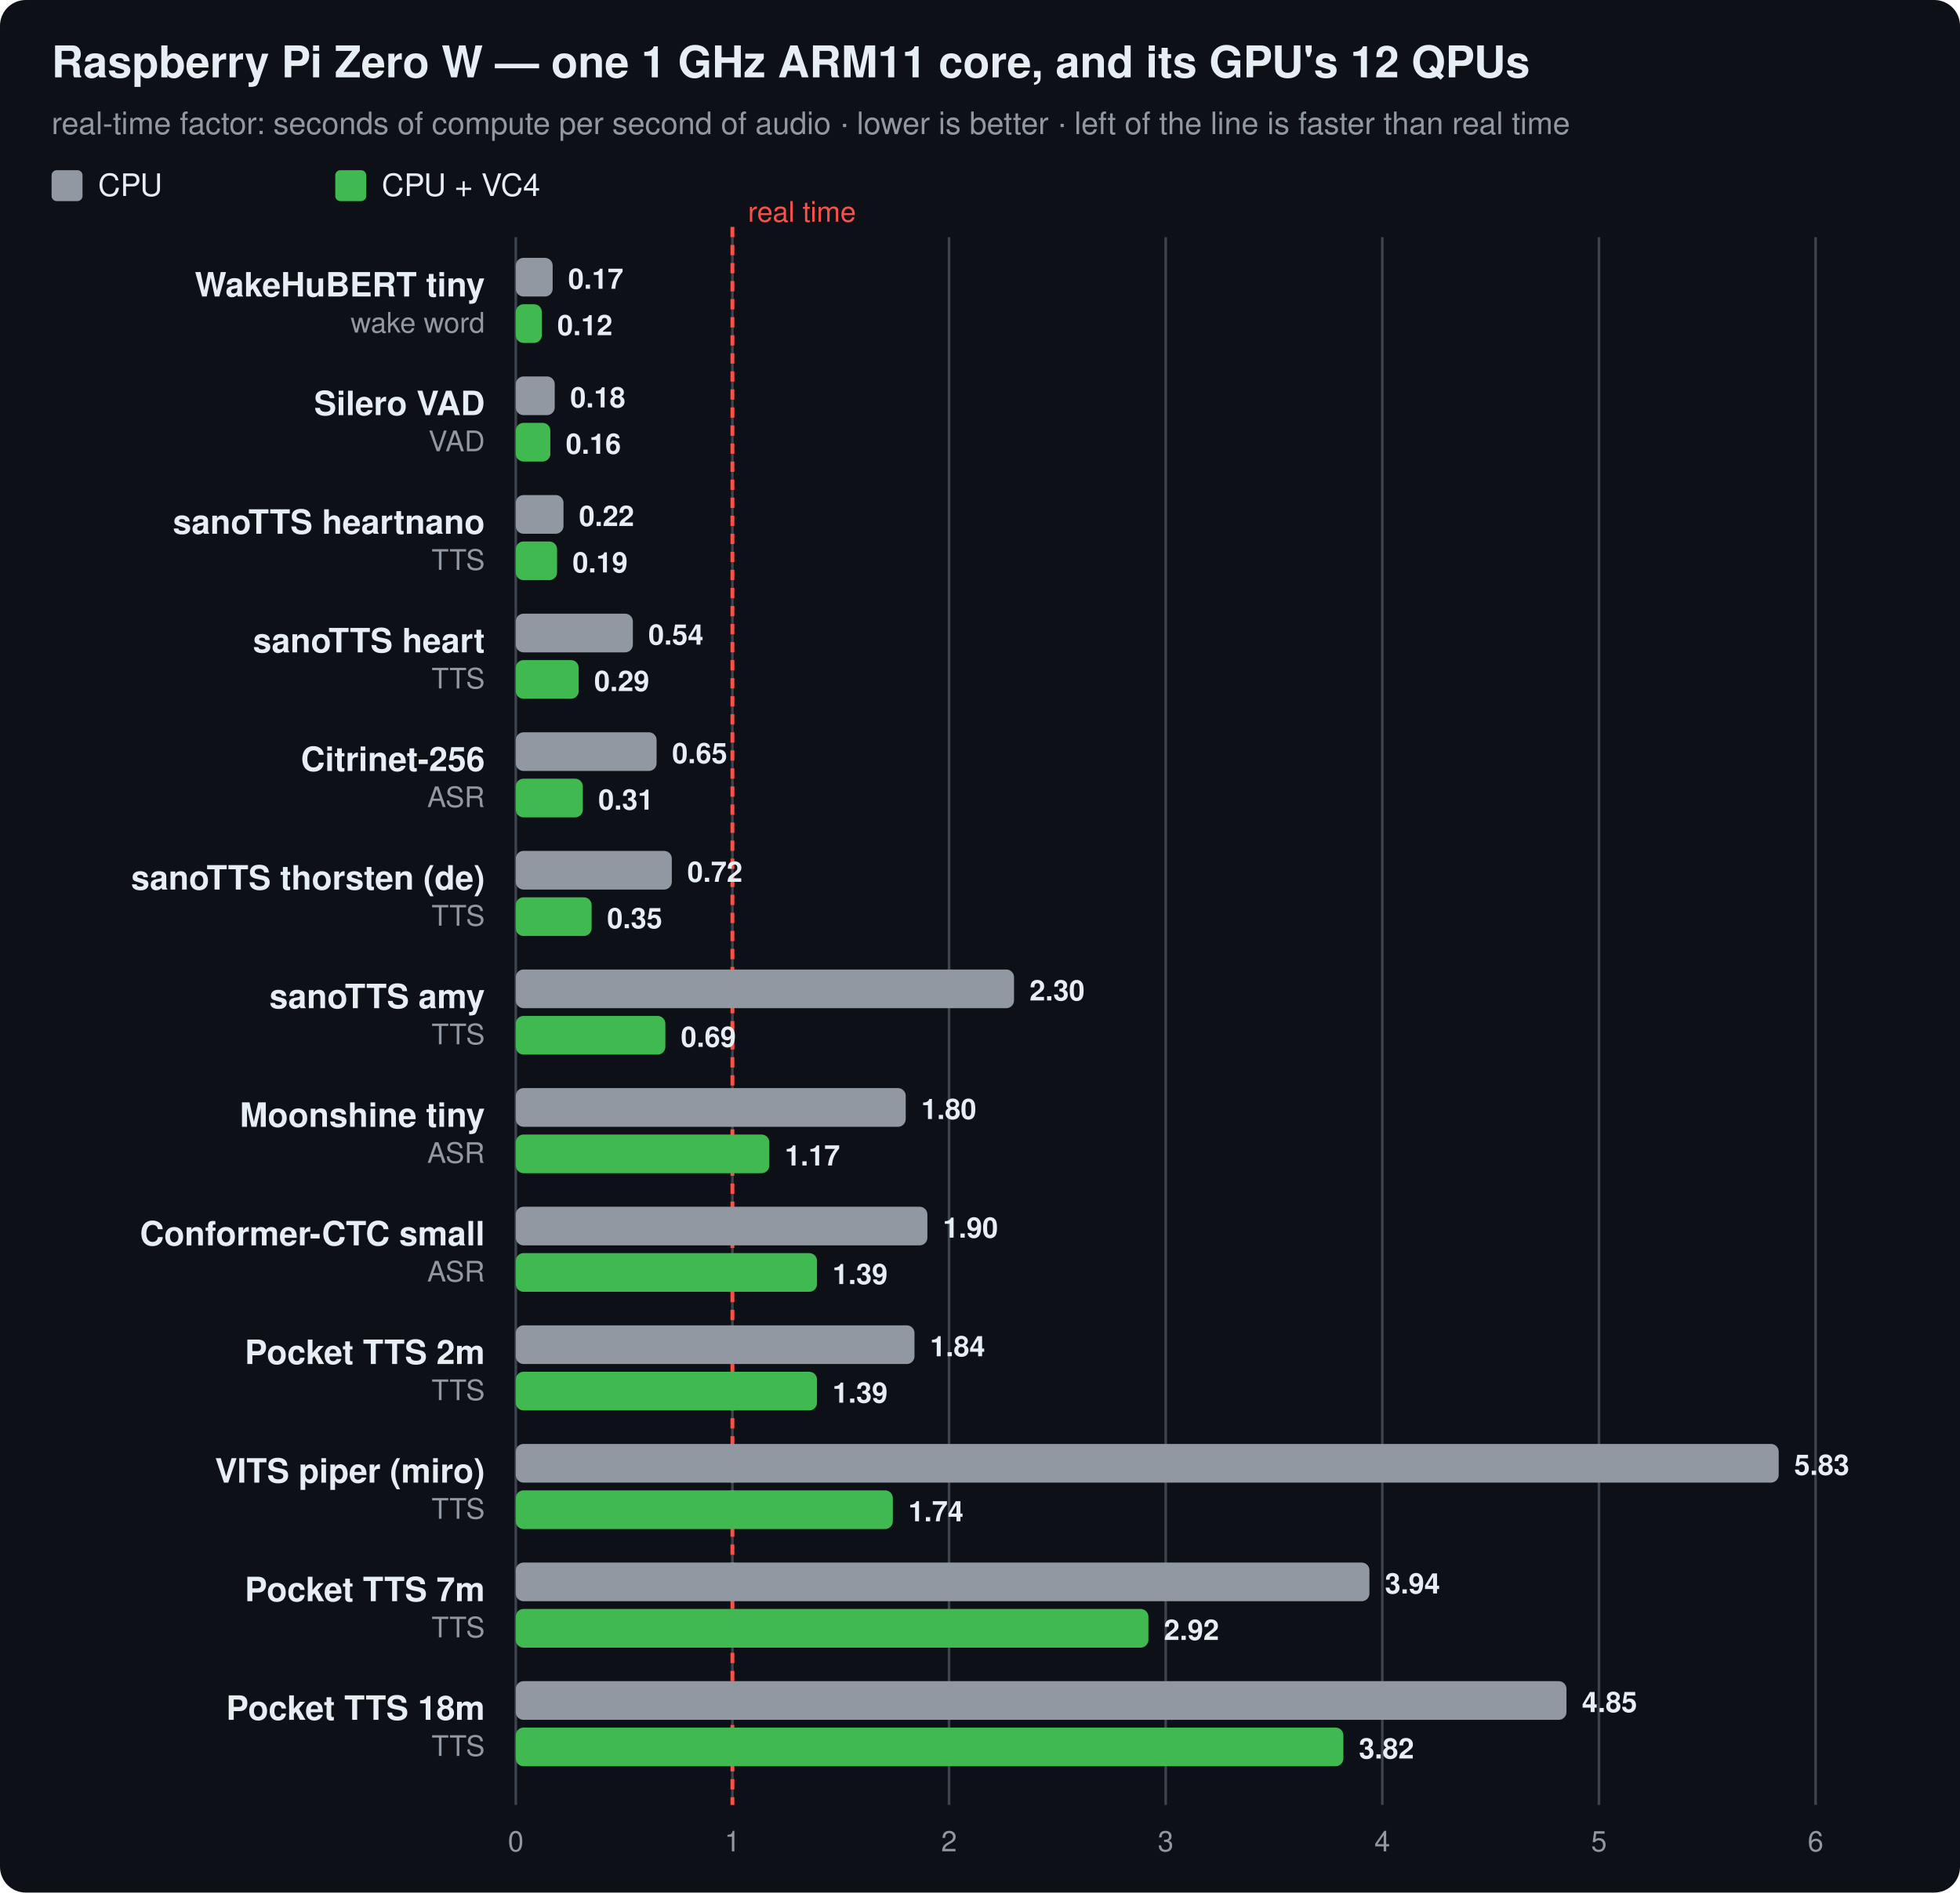
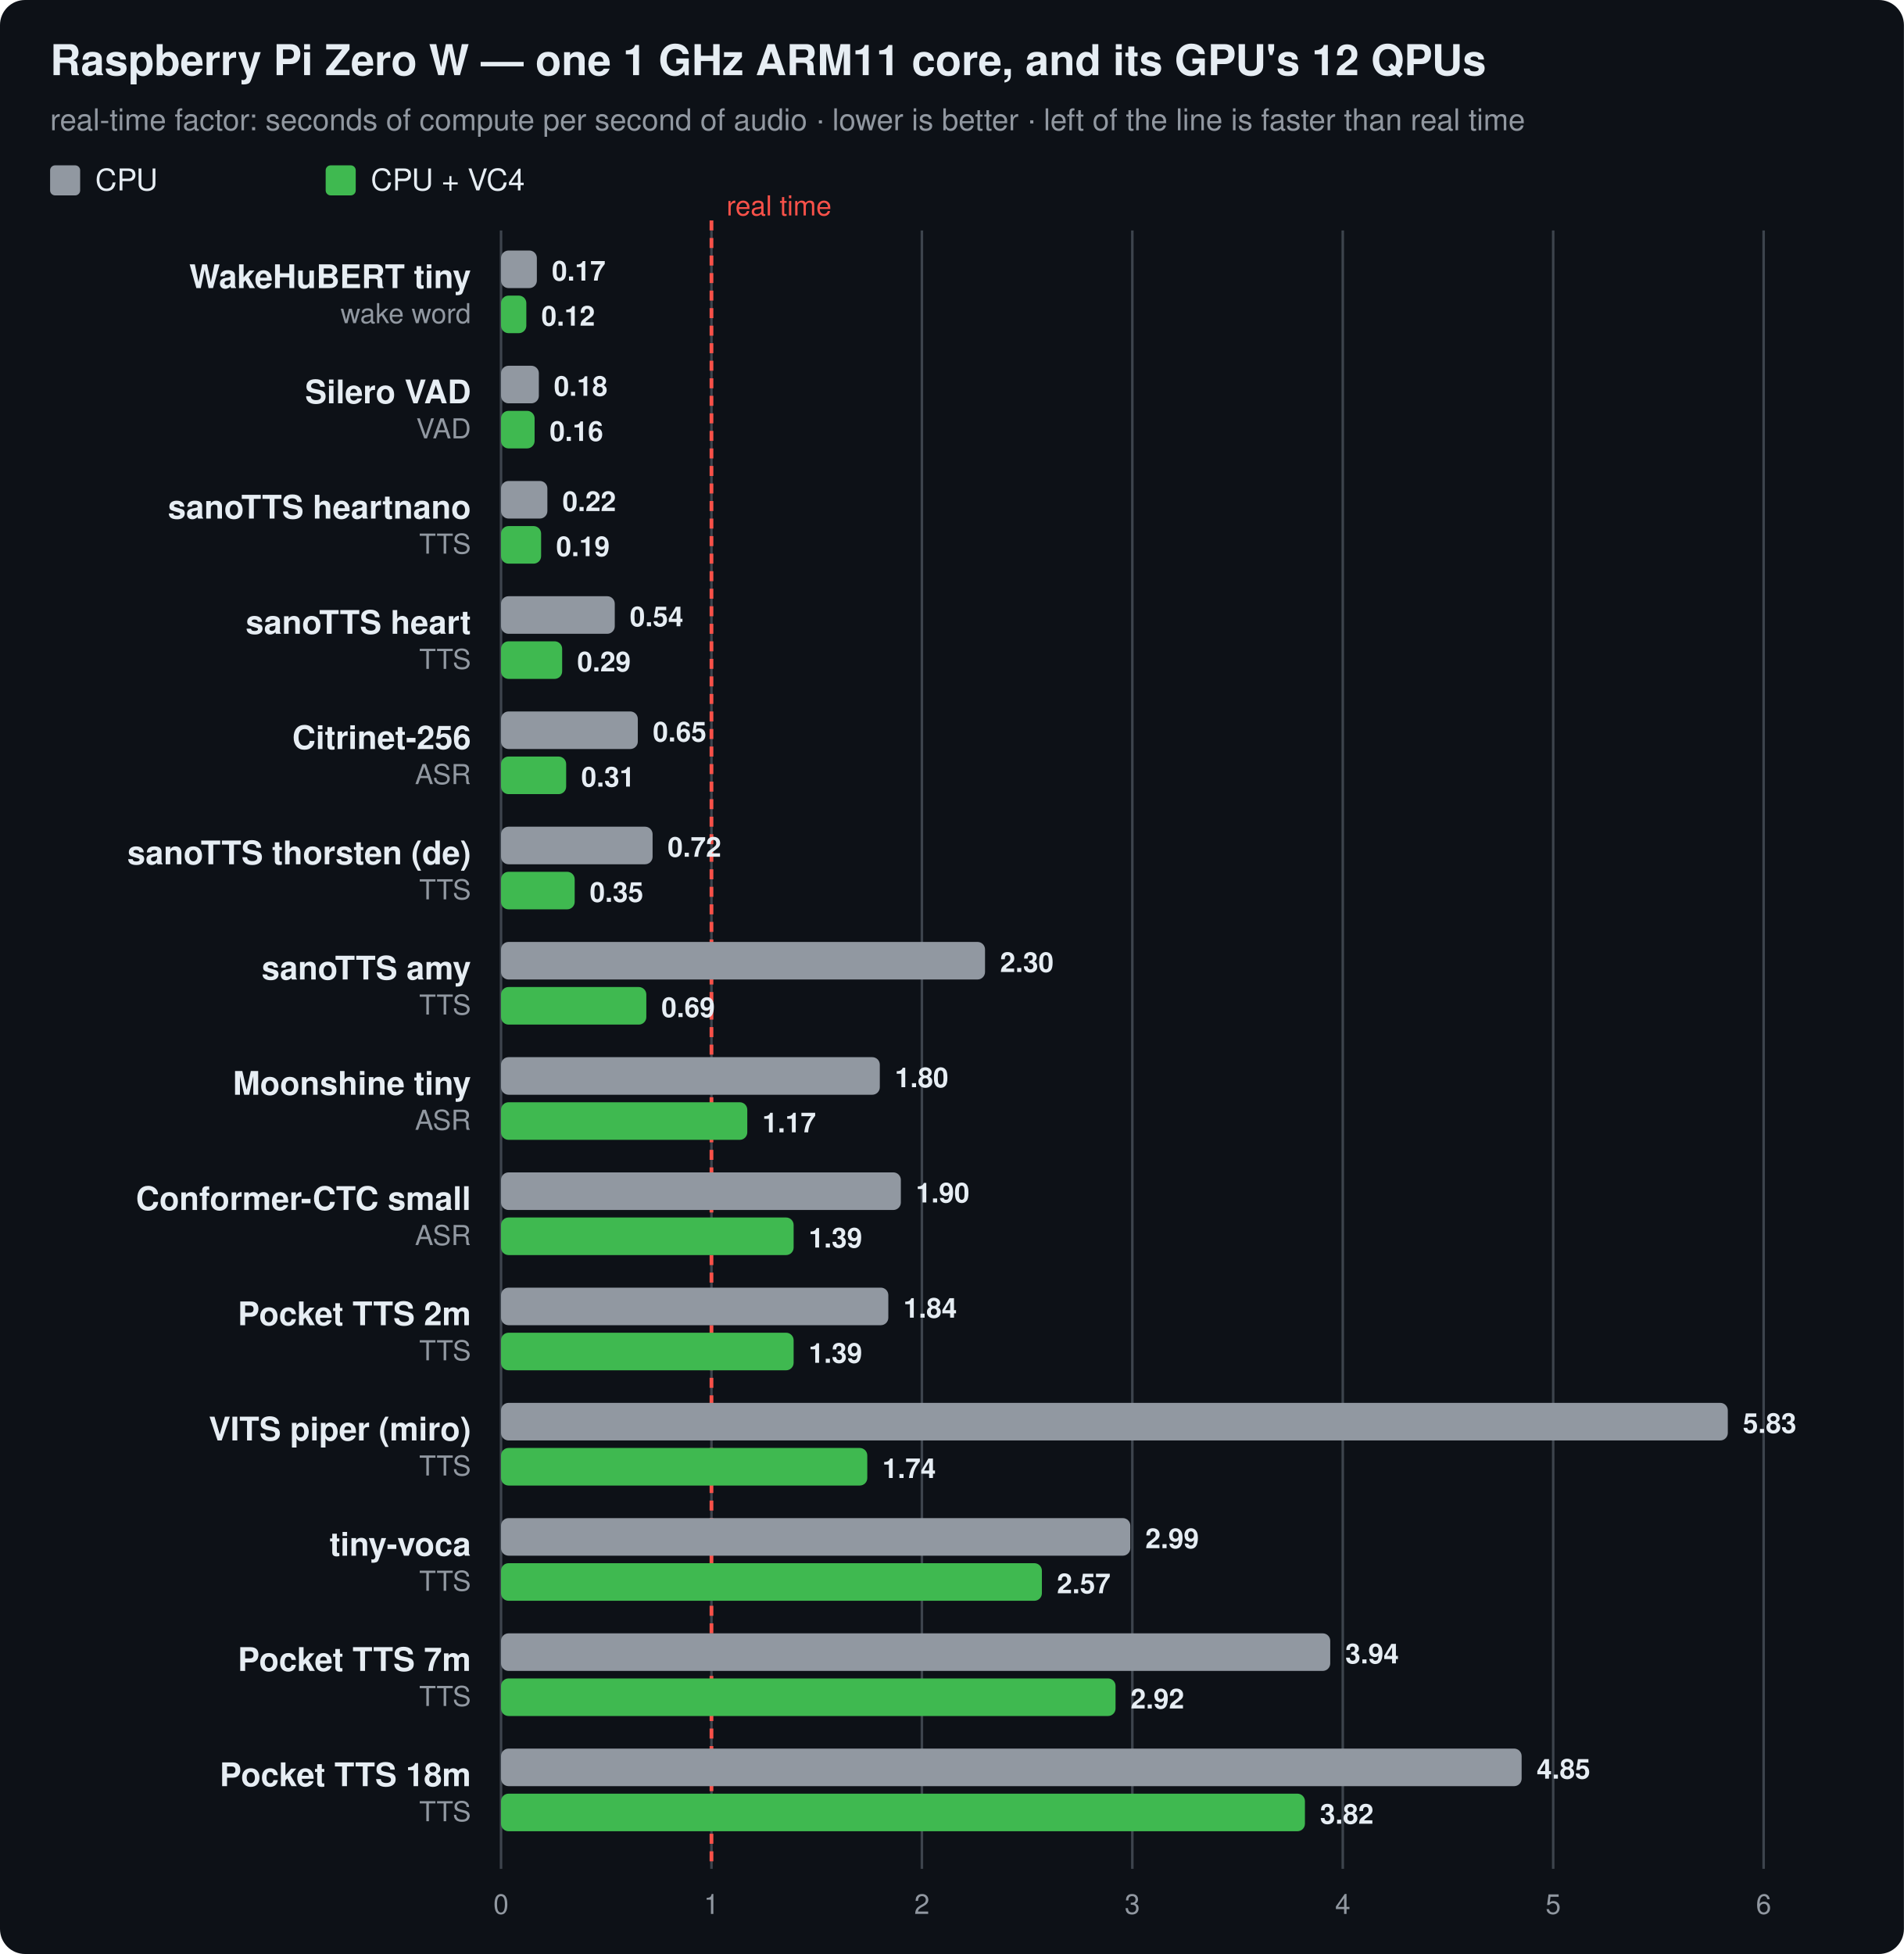
- <svg xmlns="http://www.w3.org/2000/svg" width="760" height="734" viewBox="0 0 760 734">
-   <rect width="760" height="734" rx="10" fill="#0d1117" />
+ <svg xmlns="http://www.w3.org/2000/svg" width="760" height="780" viewBox="0 0 760 780">
+   <rect width="760" height="780" rx="10" fill="#0d1117" />
  <text x="20.0" y="30.0" fill="#e6edf3" font-size="17" text-anchor="start" font-weight="600" font-family="-apple-system,BlinkMacSystemFont,'Segoe UI',Helvetica,Arial,sans-serif">Raspberry Pi Zero W — one 1 GHz ARM11 core, and its GPU's 12 QPUs</text>
  <text x="20.0" y="52.0" fill="#9198a1" font-size="12" text-anchor="start" font-weight="normal" font-family="-apple-system,BlinkMacSystemFont,'Segoe UI',Helvetica,Arial,sans-serif">real-time factor: seconds of compute per second of audio · lower is better · left of the line is faster than real time</text>
  <rect x="20" y="66" width="12" height="12" rx="2" fill="#9198a1" />
  <text x="38.0" y="76.0" fill="#e6edf3" font-size="12" text-anchor="start" font-weight="normal" font-family="-apple-system,BlinkMacSystemFont,'Segoe UI',Helvetica,Arial,sans-serif">CPU</text>
  <rect x="130" y="66" width="12" height="12" rx="2" fill="#3fb950" />
  <text x="148.0" y="76.0" fill="#e6edf3" font-size="12" text-anchor="start" font-weight="normal" font-family="-apple-system,BlinkMacSystemFont,'Segoe UI',Helvetica,Arial,sans-serif">CPU + VC4</text>
-   <line x1="200.0" y1="92" x2="200.0" y2="700" stroke="#3d444d" stroke-width="1" />
-   <text x="200.0" y="718.0" fill="#9198a1" font-size="11" text-anchor="middle" font-weight="normal" font-family="-apple-system,BlinkMacSystemFont,'Segoe UI',Helvetica,Arial,sans-serif">0</text>
-   <line x1="284.0" y1="92" x2="284.0" y2="700" stroke="#3d444d" stroke-width="1" />
-   <text x="284.0" y="718.0" fill="#9198a1" font-size="11" text-anchor="middle" font-weight="normal" font-family="-apple-system,BlinkMacSystemFont,'Segoe UI',Helvetica,Arial,sans-serif">1</text>
-   <line x1="368.0" y1="92" x2="368.0" y2="700" stroke="#3d444d" stroke-width="1" />
-   <text x="368.0" y="718.0" fill="#9198a1" font-size="11" text-anchor="middle" font-weight="normal" font-family="-apple-system,BlinkMacSystemFont,'Segoe UI',Helvetica,Arial,sans-serif">2</text>
-   <line x1="452.0" y1="92" x2="452.0" y2="700" stroke="#3d444d" stroke-width="1" />
-   <text x="452.0" y="718.0" fill="#9198a1" font-size="11" text-anchor="middle" font-weight="normal" font-family="-apple-system,BlinkMacSystemFont,'Segoe UI',Helvetica,Arial,sans-serif">3</text>
-   <line x1="536.0" y1="92" x2="536.0" y2="700" stroke="#3d444d" stroke-width="1" />
-   <text x="536.0" y="718.0" fill="#9198a1" font-size="11" text-anchor="middle" font-weight="normal" font-family="-apple-system,BlinkMacSystemFont,'Segoe UI',Helvetica,Arial,sans-serif">4</text>
-   <line x1="620.0" y1="92" x2="620.0" y2="700" stroke="#3d444d" stroke-width="1" />
-   <text x="620.0" y="718.0" fill="#9198a1" font-size="11" text-anchor="middle" font-weight="normal" font-family="-apple-system,BlinkMacSystemFont,'Segoe UI',Helvetica,Arial,sans-serif">5</text>
-   <line x1="704.0" y1="92" x2="704.0" y2="700" stroke="#3d444d" stroke-width="1" />
-   <text x="704.0" y="718.0" fill="#9198a1" font-size="11" text-anchor="middle" font-weight="normal" font-family="-apple-system,BlinkMacSystemFont,'Segoe UI',Helvetica,Arial,sans-serif">6</text>
-   <line x1="284.0" y1="88" x2="284.0" y2="700" stroke="#f85149" stroke-width="1.5" stroke-dasharray="4 3" />
+   <line x1="200.0" y1="92" x2="200.0" y2="746" stroke="#3d444d" stroke-width="1" />
+   <text x="200.0" y="764.0" fill="#9198a1" font-size="11" text-anchor="middle" font-weight="normal" font-family="-apple-system,BlinkMacSystemFont,'Segoe UI',Helvetica,Arial,sans-serif">0</text>
+   <line x1="284.0" y1="92" x2="284.0" y2="746" stroke="#3d444d" stroke-width="1" />
+   <text x="284.0" y="764.0" fill="#9198a1" font-size="11" text-anchor="middle" font-weight="normal" font-family="-apple-system,BlinkMacSystemFont,'Segoe UI',Helvetica,Arial,sans-serif">1</text>
+   <line x1="368.0" y1="92" x2="368.0" y2="746" stroke="#3d444d" stroke-width="1" />
+   <text x="368.0" y="764.0" fill="#9198a1" font-size="11" text-anchor="middle" font-weight="normal" font-family="-apple-system,BlinkMacSystemFont,'Segoe UI',Helvetica,Arial,sans-serif">2</text>
+   <line x1="452.0" y1="92" x2="452.0" y2="746" stroke="#3d444d" stroke-width="1" />
+   <text x="452.0" y="764.0" fill="#9198a1" font-size="11" text-anchor="middle" font-weight="normal" font-family="-apple-system,BlinkMacSystemFont,'Segoe UI',Helvetica,Arial,sans-serif">3</text>
+   <line x1="536.0" y1="92" x2="536.0" y2="746" stroke="#3d444d" stroke-width="1" />
+   <text x="536.0" y="764.0" fill="#9198a1" font-size="11" text-anchor="middle" font-weight="normal" font-family="-apple-system,BlinkMacSystemFont,'Segoe UI',Helvetica,Arial,sans-serif">4</text>
+   <line x1="620.0" y1="92" x2="620.0" y2="746" stroke="#3d444d" stroke-width="1" />
+   <text x="620.0" y="764.0" fill="#9198a1" font-size="11" text-anchor="middle" font-weight="normal" font-family="-apple-system,BlinkMacSystemFont,'Segoe UI',Helvetica,Arial,sans-serif">5</text>
+   <line x1="704.0" y1="92" x2="704.0" y2="746" stroke="#3d444d" stroke-width="1" />
+   <text x="704.0" y="764.0" fill="#9198a1" font-size="11" text-anchor="middle" font-weight="normal" font-family="-apple-system,BlinkMacSystemFont,'Segoe UI',Helvetica,Arial,sans-serif">6</text>
+   <line x1="284.0" y1="88" x2="284.0" y2="746" stroke="#f85149" stroke-width="1.5" stroke-dasharray="4 3" />
  <text x="290.0" y="86.0" fill="#f85149" font-size="11" text-anchor="start" font-weight="normal" font-family="-apple-system,BlinkMacSystemFont,'Segoe UI',Helvetica,Arial,sans-serif">real time</text>
  <rect x="200" y="100.0" width="14.3" height="15" rx="3" fill="#9198a1" />
  <text x="220.3" y="112.0" fill="#e6edf3" font-size="11" text-anchor="start" font-weight="600" font-family="-apple-system,BlinkMacSystemFont,'Segoe UI',Helvetica,Arial,sans-serif">0.17</text>
  <rect x="200" y="118.0" width="10.1" height="15" rx="3" fill="#3fb950" />
  <text x="216.1" y="130.0" fill="#e6edf3" font-size="11" text-anchor="start" font-weight="600" font-family="-apple-system,BlinkMacSystemFont,'Segoe UI',Helvetica,Arial,sans-serif">0.12</text>
  <text x="188.0" y="115.0" fill="#e6edf3" font-size="13" text-anchor="end" font-weight="600" font-family="-apple-system,BlinkMacSystemFont,'Segoe UI',Helvetica,Arial,sans-serif">WakeHuBERT tiny</text>
  <text x="188.0" y="129.0" fill="#9198a1" font-size="11" text-anchor="end" font-weight="normal" font-family="-apple-system,BlinkMacSystemFont,'Segoe UI',Helvetica,Arial,sans-serif">wake word</text>
  <rect x="200" y="146.0" width="15.1" height="15" rx="3" fill="#9198a1" />
  <text x="221.1" y="158.0" fill="#e6edf3" font-size="11" text-anchor="start" font-weight="600" font-family="-apple-system,BlinkMacSystemFont,'Segoe UI',Helvetica,Arial,sans-serif">0.18</text>
  <rect x="200" y="164.0" width="13.4" height="15" rx="3" fill="#3fb950" />
  <text x="219.4" y="176.0" fill="#e6edf3" font-size="11" text-anchor="start" font-weight="600" font-family="-apple-system,BlinkMacSystemFont,'Segoe UI',Helvetica,Arial,sans-serif">0.16</text>
  <text x="188.0" y="161.0" fill="#e6edf3" font-size="13" text-anchor="end" font-weight="600" font-family="-apple-system,BlinkMacSystemFont,'Segoe UI',Helvetica,Arial,sans-serif">Silero VAD</text>
  <text x="188.0" y="175.0" fill="#9198a1" font-size="11" text-anchor="end" font-weight="normal" font-family="-apple-system,BlinkMacSystemFont,'Segoe UI',Helvetica,Arial,sans-serif">VAD</text>
  <rect x="200" y="192.0" width="18.5" height="15" rx="3" fill="#9198a1" />
  <text x="224.5" y="204.0" fill="#e6edf3" font-size="11" text-anchor="start" font-weight="600" font-family="-apple-system,BlinkMacSystemFont,'Segoe UI',Helvetica,Arial,sans-serif">0.22</text>
  <rect x="200" y="210.0" width="16.0" height="15" rx="3" fill="#3fb950" />
  <text x="222.0" y="222.0" fill="#e6edf3" font-size="11" text-anchor="start" font-weight="600" font-family="-apple-system,BlinkMacSystemFont,'Segoe UI',Helvetica,Arial,sans-serif">0.19</text>
  <text x="188.0" y="207.0" fill="#e6edf3" font-size="13" text-anchor="end" font-weight="600" font-family="-apple-system,BlinkMacSystemFont,'Segoe UI',Helvetica,Arial,sans-serif">sanoTTS heartnano</text>
  <text x="188.0" y="221.0" fill="#9198a1" font-size="11" text-anchor="end" font-weight="normal" font-family="-apple-system,BlinkMacSystemFont,'Segoe UI',Helvetica,Arial,sans-serif">TTS</text>
  <rect x="200" y="238.0" width="45.4" height="15" rx="3" fill="#9198a1" />
  <text x="251.4" y="250.0" fill="#e6edf3" font-size="11" text-anchor="start" font-weight="600" font-family="-apple-system,BlinkMacSystemFont,'Segoe UI',Helvetica,Arial,sans-serif">0.54</text>
  <rect x="200" y="256.0" width="24.4" height="15" rx="3" fill="#3fb950" />
  <text x="230.4" y="268.0" fill="#e6edf3" font-size="11" text-anchor="start" font-weight="600" font-family="-apple-system,BlinkMacSystemFont,'Segoe UI',Helvetica,Arial,sans-serif">0.29</text>
  <text x="188.0" y="253.0" fill="#e6edf3" font-size="13" text-anchor="end" font-weight="600" font-family="-apple-system,BlinkMacSystemFont,'Segoe UI',Helvetica,Arial,sans-serif">sanoTTS heart</text>
  <text x="188.0" y="267.0" fill="#9198a1" font-size="11" text-anchor="end" font-weight="normal" font-family="-apple-system,BlinkMacSystemFont,'Segoe UI',Helvetica,Arial,sans-serif">TTS</text>
  <rect x="200" y="284.0" width="54.6" height="15" rx="3" fill="#9198a1" />
  <text x="260.6" y="296.0" fill="#e6edf3" font-size="11" text-anchor="start" font-weight="600" font-family="-apple-system,BlinkMacSystemFont,'Segoe UI',Helvetica,Arial,sans-serif">0.65</text>
  <rect x="200" y="302.0" width="26.0" height="15" rx="3" fill="#3fb950" />
  <text x="232.0" y="314.0" fill="#e6edf3" font-size="11" text-anchor="start" font-weight="600" font-family="-apple-system,BlinkMacSystemFont,'Segoe UI',Helvetica,Arial,sans-serif">0.31</text>
  <text x="188.0" y="299.0" fill="#e6edf3" font-size="13" text-anchor="end" font-weight="600" font-family="-apple-system,BlinkMacSystemFont,'Segoe UI',Helvetica,Arial,sans-serif">Citrinet-256</text>
  <text x="188.0" y="313.0" fill="#9198a1" font-size="11" text-anchor="end" font-weight="normal" font-family="-apple-system,BlinkMacSystemFont,'Segoe UI',Helvetica,Arial,sans-serif">ASR</text>
  <rect x="200" y="330.0" width="60.5" height="15" rx="3" fill="#9198a1" />
  <text x="266.5" y="342.0" fill="#e6edf3" font-size="11" text-anchor="start" font-weight="600" font-family="-apple-system,BlinkMacSystemFont,'Segoe UI',Helvetica,Arial,sans-serif">0.72</text>
  <rect x="200" y="348.0" width="29.4" height="15" rx="3" fill="#3fb950" />
  <text x="235.4" y="360.0" fill="#e6edf3" font-size="11" text-anchor="start" font-weight="600" font-family="-apple-system,BlinkMacSystemFont,'Segoe UI',Helvetica,Arial,sans-serif">0.35</text>
  <text x="188.0" y="345.0" fill="#e6edf3" font-size="13" text-anchor="end" font-weight="600" font-family="-apple-system,BlinkMacSystemFont,'Segoe UI',Helvetica,Arial,sans-serif">sanoTTS thorsten (de)</text>
  <text x="188.0" y="359.0" fill="#9198a1" font-size="11" text-anchor="end" font-weight="normal" font-family="-apple-system,BlinkMacSystemFont,'Segoe UI',Helvetica,Arial,sans-serif">TTS</text>
  <rect x="200" y="376.0" width="193.2" height="15" rx="3" fill="#9198a1" />
  <text x="399.2" y="388.0" fill="#e6edf3" font-size="11" text-anchor="start" font-weight="600" font-family="-apple-system,BlinkMacSystemFont,'Segoe UI',Helvetica,Arial,sans-serif">2.30</text>
  <rect x="200" y="394.0" width="58.0" height="15" rx="3" fill="#3fb950" />
  <text x="264.0" y="406.0" fill="#e6edf3" font-size="11" text-anchor="start" font-weight="600" font-family="-apple-system,BlinkMacSystemFont,'Segoe UI',Helvetica,Arial,sans-serif">0.69</text>
  <text x="188.0" y="391.0" fill="#e6edf3" font-size="13" text-anchor="end" font-weight="600" font-family="-apple-system,BlinkMacSystemFont,'Segoe UI',Helvetica,Arial,sans-serif">sanoTTS amy</text>
  <text x="188.0" y="405.0" fill="#9198a1" font-size="11" text-anchor="end" font-weight="normal" font-family="-apple-system,BlinkMacSystemFont,'Segoe UI',Helvetica,Arial,sans-serif">TTS</text>
  <rect x="200" y="422.0" width="151.2" height="15" rx="3" fill="#9198a1" />
  <text x="357.2" y="434.0" fill="#e6edf3" font-size="11" text-anchor="start" font-weight="600" font-family="-apple-system,BlinkMacSystemFont,'Segoe UI',Helvetica,Arial,sans-serif">1.80</text>
  <rect x="200" y="440.0" width="98.3" height="15" rx="3" fill="#3fb950" />
  <text x="304.3" y="452.0" fill="#e6edf3" font-size="11" text-anchor="start" font-weight="600" font-family="-apple-system,BlinkMacSystemFont,'Segoe UI',Helvetica,Arial,sans-serif">1.17</text>
  <text x="188.0" y="437.0" fill="#e6edf3" font-size="13" text-anchor="end" font-weight="600" font-family="-apple-system,BlinkMacSystemFont,'Segoe UI',Helvetica,Arial,sans-serif">Moonshine tiny</text>
  <text x="188.0" y="451.0" fill="#9198a1" font-size="11" text-anchor="end" font-weight="normal" font-family="-apple-system,BlinkMacSystemFont,'Segoe UI',Helvetica,Arial,sans-serif">ASR</text>
  <rect x="200" y="468.0" width="159.6" height="15" rx="3" fill="#9198a1" />
  <text x="365.6" y="480.0" fill="#e6edf3" font-size="11" text-anchor="start" font-weight="600" font-family="-apple-system,BlinkMacSystemFont,'Segoe UI',Helvetica,Arial,sans-serif">1.90</text>
  <rect x="200" y="486.0" width="116.8" height="15" rx="3" fill="#3fb950" />
  <text x="322.8" y="498.0" fill="#e6edf3" font-size="11" text-anchor="start" font-weight="600" font-family="-apple-system,BlinkMacSystemFont,'Segoe UI',Helvetica,Arial,sans-serif">1.39</text>
  <text x="188.0" y="483.0" fill="#e6edf3" font-size="13" text-anchor="end" font-weight="600" font-family="-apple-system,BlinkMacSystemFont,'Segoe UI',Helvetica,Arial,sans-serif">Conformer-CTC small</text>
  <text x="188.0" y="497.0" fill="#9198a1" font-size="11" text-anchor="end" font-weight="normal" font-family="-apple-system,BlinkMacSystemFont,'Segoe UI',Helvetica,Arial,sans-serif">ASR</text>
  <rect x="200" y="514.0" width="154.6" height="15" rx="3" fill="#9198a1" />
  <text x="360.6" y="526.0" fill="#e6edf3" font-size="11" text-anchor="start" font-weight="600" font-family="-apple-system,BlinkMacSystemFont,'Segoe UI',Helvetica,Arial,sans-serif">1.84</text>
  <rect x="200" y="532.0" width="116.8" height="15" rx="3" fill="#3fb950" />
  <text x="322.8" y="544.0" fill="#e6edf3" font-size="11" text-anchor="start" font-weight="600" font-family="-apple-system,BlinkMacSystemFont,'Segoe UI',Helvetica,Arial,sans-serif">1.39</text>
  <text x="188.0" y="529.0" fill="#e6edf3" font-size="13" text-anchor="end" font-weight="600" font-family="-apple-system,BlinkMacSystemFont,'Segoe UI',Helvetica,Arial,sans-serif">Pocket TTS 2m</text>
  <text x="188.0" y="543.0" fill="#9198a1" font-size="11" text-anchor="end" font-weight="normal" font-family="-apple-system,BlinkMacSystemFont,'Segoe UI',Helvetica,Arial,sans-serif">TTS</text>
  <rect x="200" y="560.0" width="489.7" height="15" rx="3" fill="#9198a1" />
  <text x="695.7" y="572.0" fill="#e6edf3" font-size="11" text-anchor="start" font-weight="600" font-family="-apple-system,BlinkMacSystemFont,'Segoe UI',Helvetica,Arial,sans-serif">5.83</text>
  <rect x="200" y="578.0" width="146.2" height="15" rx="3" fill="#3fb950" />
  <text x="352.2" y="590.0" fill="#e6edf3" font-size="11" text-anchor="start" font-weight="600" font-family="-apple-system,BlinkMacSystemFont,'Segoe UI',Helvetica,Arial,sans-serif">1.74</text>
  <text x="188.0" y="575.0" fill="#e6edf3" font-size="13" text-anchor="end" font-weight="600" font-family="-apple-system,BlinkMacSystemFont,'Segoe UI',Helvetica,Arial,sans-serif">VITS piper (miro)</text>
  <text x="188.0" y="589.0" fill="#9198a1" font-size="11" text-anchor="end" font-weight="normal" font-family="-apple-system,BlinkMacSystemFont,'Segoe UI',Helvetica,Arial,sans-serif">TTS</text>
-   <rect x="200" y="606.0" width="331.0" height="15" rx="3" fill="#9198a1" />
-   <text x="537.0" y="618.0" fill="#e6edf3" font-size="11" text-anchor="start" font-weight="600" font-family="-apple-system,BlinkMacSystemFont,'Segoe UI',Helvetica,Arial,sans-serif">3.94</text>
-   <rect x="200" y="624.0" width="245.3" height="15" rx="3" fill="#3fb950" />
-   <text x="451.3" y="636.0" fill="#e6edf3" font-size="11" text-anchor="start" font-weight="600" font-family="-apple-system,BlinkMacSystemFont,'Segoe UI',Helvetica,Arial,sans-serif">2.92</text>
-   <text x="188.0" y="621.0" fill="#e6edf3" font-size="13" text-anchor="end" font-weight="600" font-family="-apple-system,BlinkMacSystemFont,'Segoe UI',Helvetica,Arial,sans-serif">Pocket TTS 7m</text>
+   <rect x="200" y="606.0" width="251.2" height="15" rx="3" fill="#9198a1" />
+   <text x="457.2" y="618.0" fill="#e6edf3" font-size="11" text-anchor="start" font-weight="600" font-family="-apple-system,BlinkMacSystemFont,'Segoe UI',Helvetica,Arial,sans-serif">2.99</text>
+   <rect x="200" y="624.0" width="215.9" height="15" rx="3" fill="#3fb950" />
+   <text x="421.9" y="636.0" fill="#e6edf3" font-size="11" text-anchor="start" font-weight="600" font-family="-apple-system,BlinkMacSystemFont,'Segoe UI',Helvetica,Arial,sans-serif">2.57</text>
+   <text x="188.0" y="621.0" fill="#e6edf3" font-size="13" text-anchor="end" font-weight="600" font-family="-apple-system,BlinkMacSystemFont,'Segoe UI',Helvetica,Arial,sans-serif">tiny-voca</text>
  <text x="188.0" y="635.0" fill="#9198a1" font-size="11" text-anchor="end" font-weight="normal" font-family="-apple-system,BlinkMacSystemFont,'Segoe UI',Helvetica,Arial,sans-serif">TTS</text>
-   <rect x="200" y="652.0" width="407.4" height="15" rx="3" fill="#9198a1" />
-   <text x="613.4" y="664.0" fill="#e6edf3" font-size="11" text-anchor="start" font-weight="600" font-family="-apple-system,BlinkMacSystemFont,'Segoe UI',Helvetica,Arial,sans-serif">4.85</text>
-   <rect x="200" y="670.0" width="320.9" height="15" rx="3" fill="#3fb950" />
-   <text x="526.9" y="682.0" fill="#e6edf3" font-size="11" text-anchor="start" font-weight="600" font-family="-apple-system,BlinkMacSystemFont,'Segoe UI',Helvetica,Arial,sans-serif">3.82</text>
-   <text x="188.0" y="667.0" fill="#e6edf3" font-size="13" text-anchor="end" font-weight="600" font-family="-apple-system,BlinkMacSystemFont,'Segoe UI',Helvetica,Arial,sans-serif">Pocket TTS 18m</text>
+   <rect x="200" y="652.0" width="331.0" height="15" rx="3" fill="#9198a1" />
+   <text x="537.0" y="664.0" fill="#e6edf3" font-size="11" text-anchor="start" font-weight="600" font-family="-apple-system,BlinkMacSystemFont,'Segoe UI',Helvetica,Arial,sans-serif">3.94</text>
+   <rect x="200" y="670.0" width="245.3" height="15" rx="3" fill="#3fb950" />
+   <text x="451.3" y="682.0" fill="#e6edf3" font-size="11" text-anchor="start" font-weight="600" font-family="-apple-system,BlinkMacSystemFont,'Segoe UI',Helvetica,Arial,sans-serif">2.92</text>
+   <text x="188.0" y="667.0" fill="#e6edf3" font-size="13" text-anchor="end" font-weight="600" font-family="-apple-system,BlinkMacSystemFont,'Segoe UI',Helvetica,Arial,sans-serif">Pocket TTS 7m</text>
  <text x="188.0" y="681.0" fill="#9198a1" font-size="11" text-anchor="end" font-weight="normal" font-family="-apple-system,BlinkMacSystemFont,'Segoe UI',Helvetica,Arial,sans-serif">TTS</text>
+   <rect x="200" y="698.0" width="407.4" height="15" rx="3" fill="#9198a1" />
+   <text x="613.4" y="710.0" fill="#e6edf3" font-size="11" text-anchor="start" font-weight="600" font-family="-apple-system,BlinkMacSystemFont,'Segoe UI',Helvetica,Arial,sans-serif">4.85</text>
+   <rect x="200" y="716.0" width="320.9" height="15" rx="3" fill="#3fb950" />
+   <text x="526.9" y="728.0" fill="#e6edf3" font-size="11" text-anchor="start" font-weight="600" font-family="-apple-system,BlinkMacSystemFont,'Segoe UI',Helvetica,Arial,sans-serif">3.82</text>
+   <text x="188.0" y="713.0" fill="#e6edf3" font-size="13" text-anchor="end" font-weight="600" font-family="-apple-system,BlinkMacSystemFont,'Segoe UI',Helvetica,Arial,sans-serif">Pocket TTS 18m</text>
+   <text x="188.0" y="727.0" fill="#9198a1" font-size="11" text-anchor="end" font-weight="normal" font-family="-apple-system,BlinkMacSystemFont,'Segoe UI',Helvetica,Arial,sans-serif">TTS</text>
</svg>
